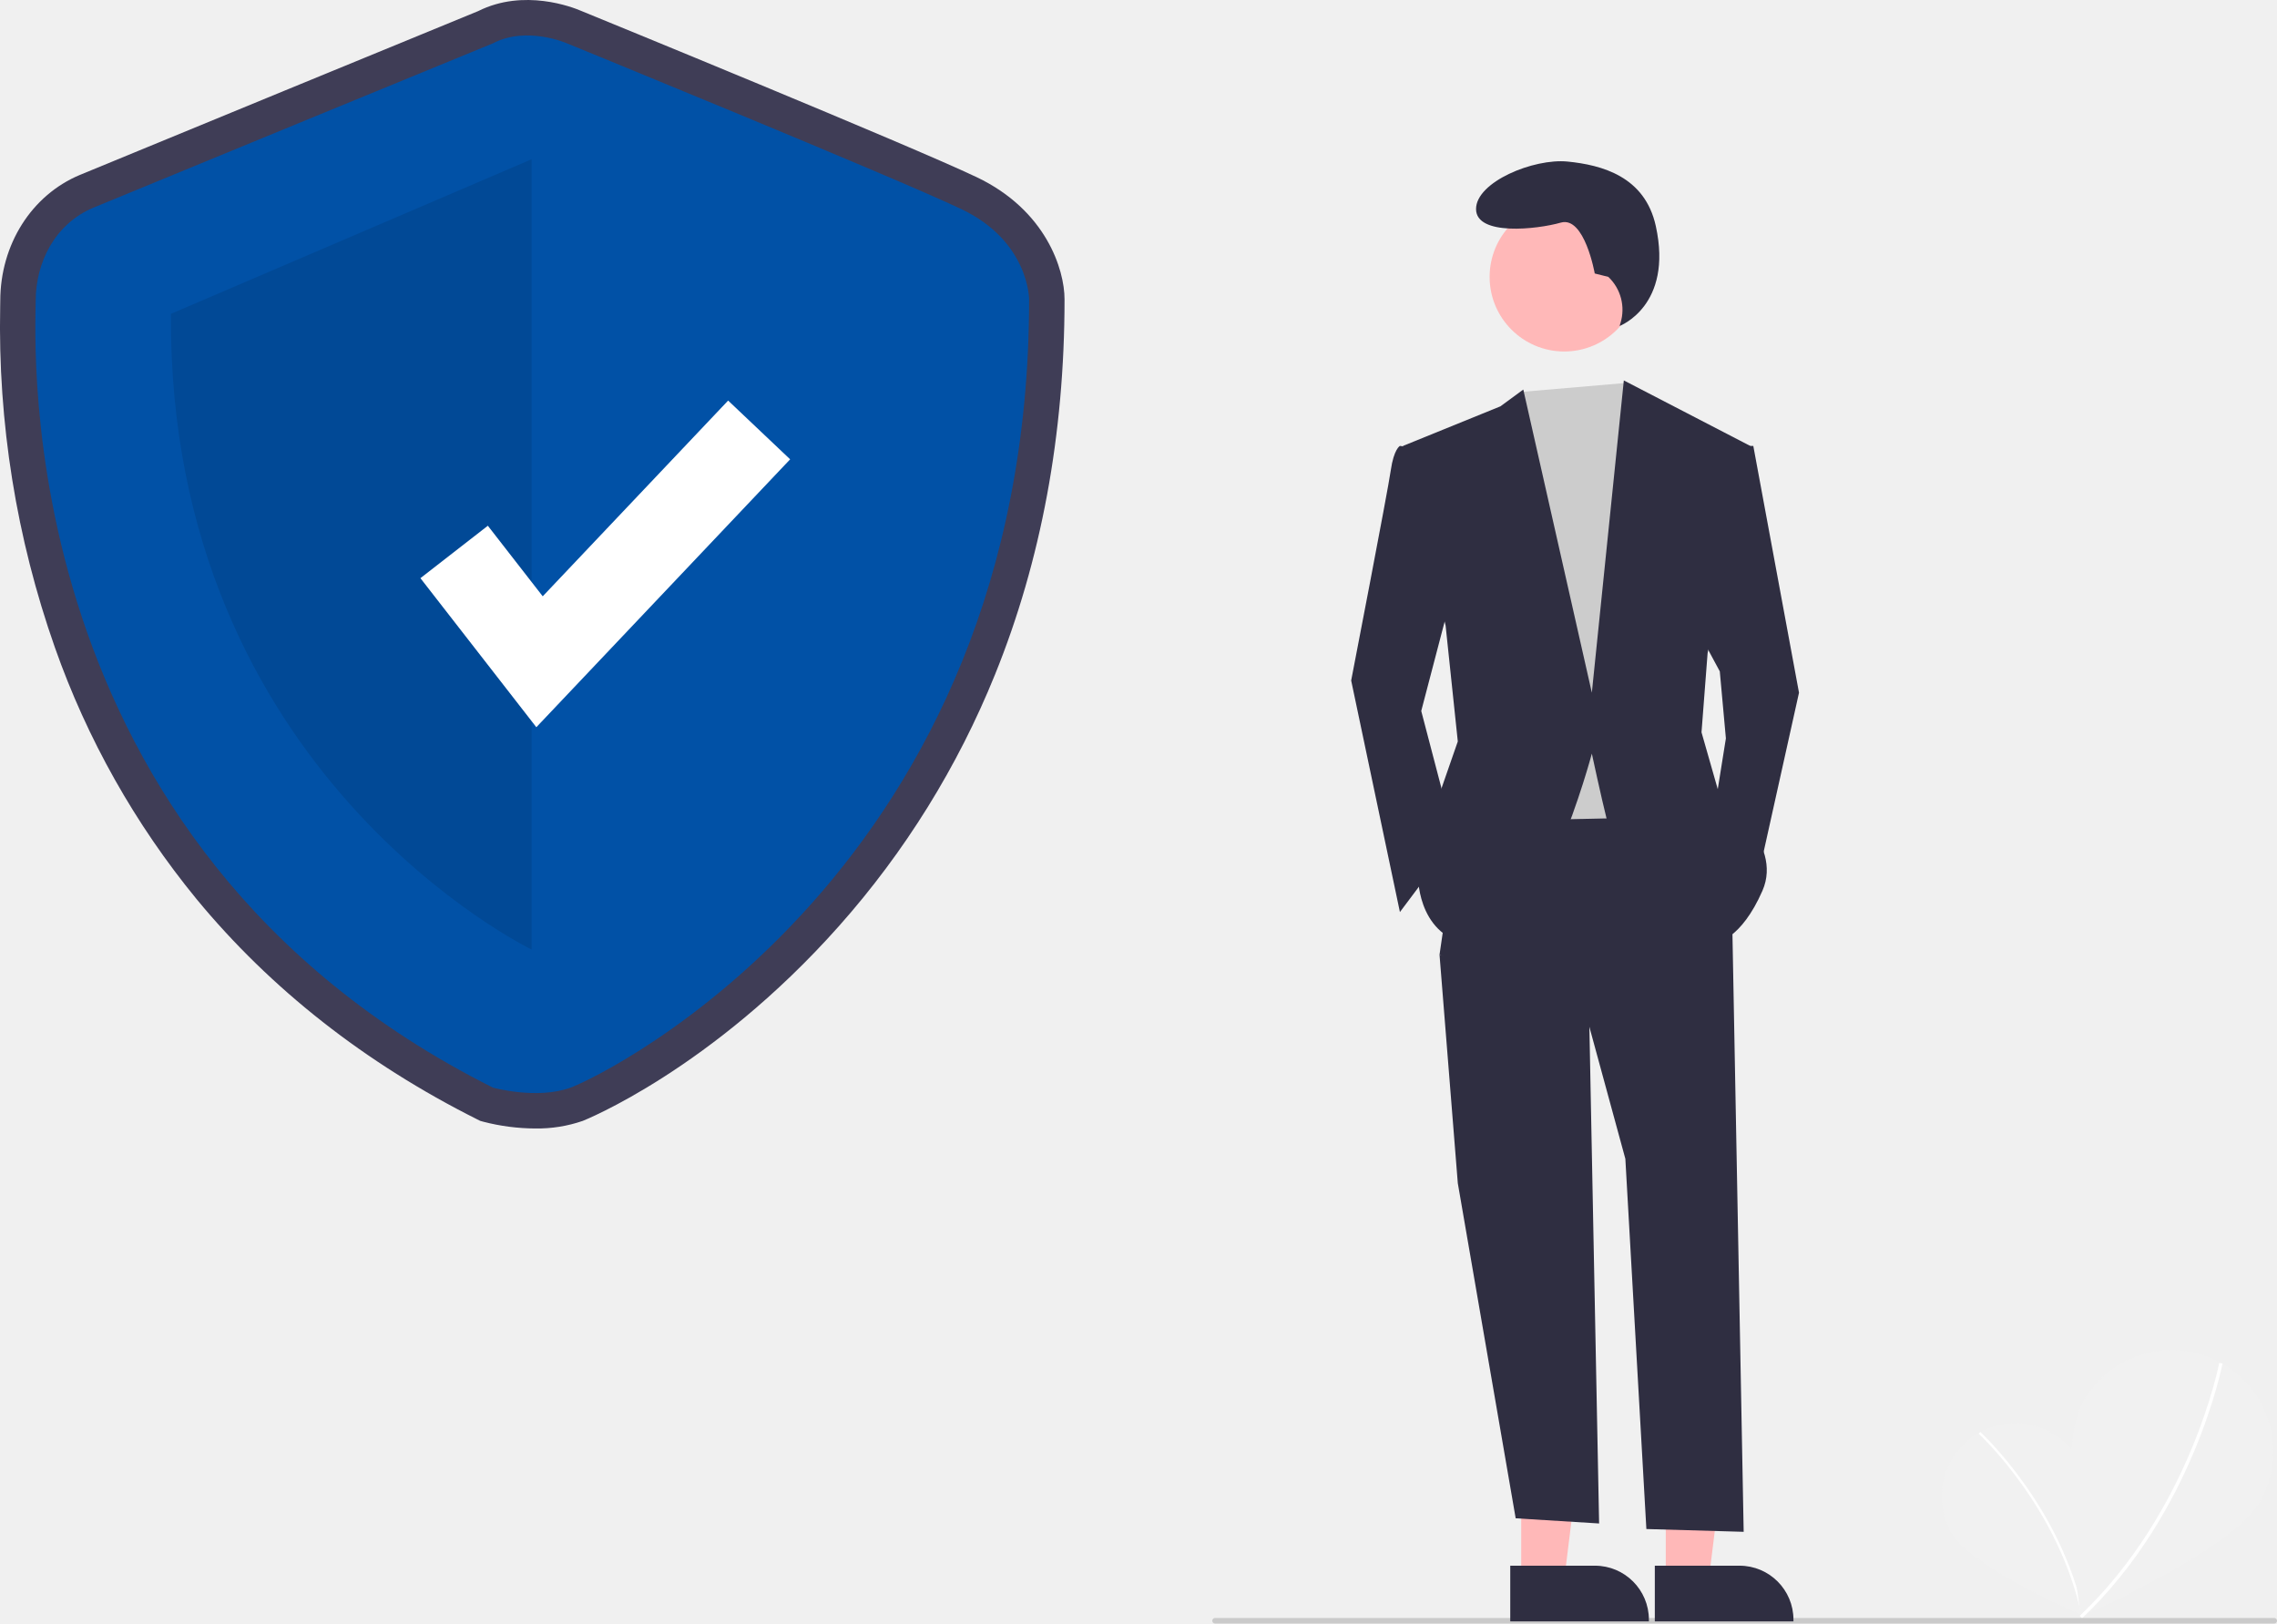
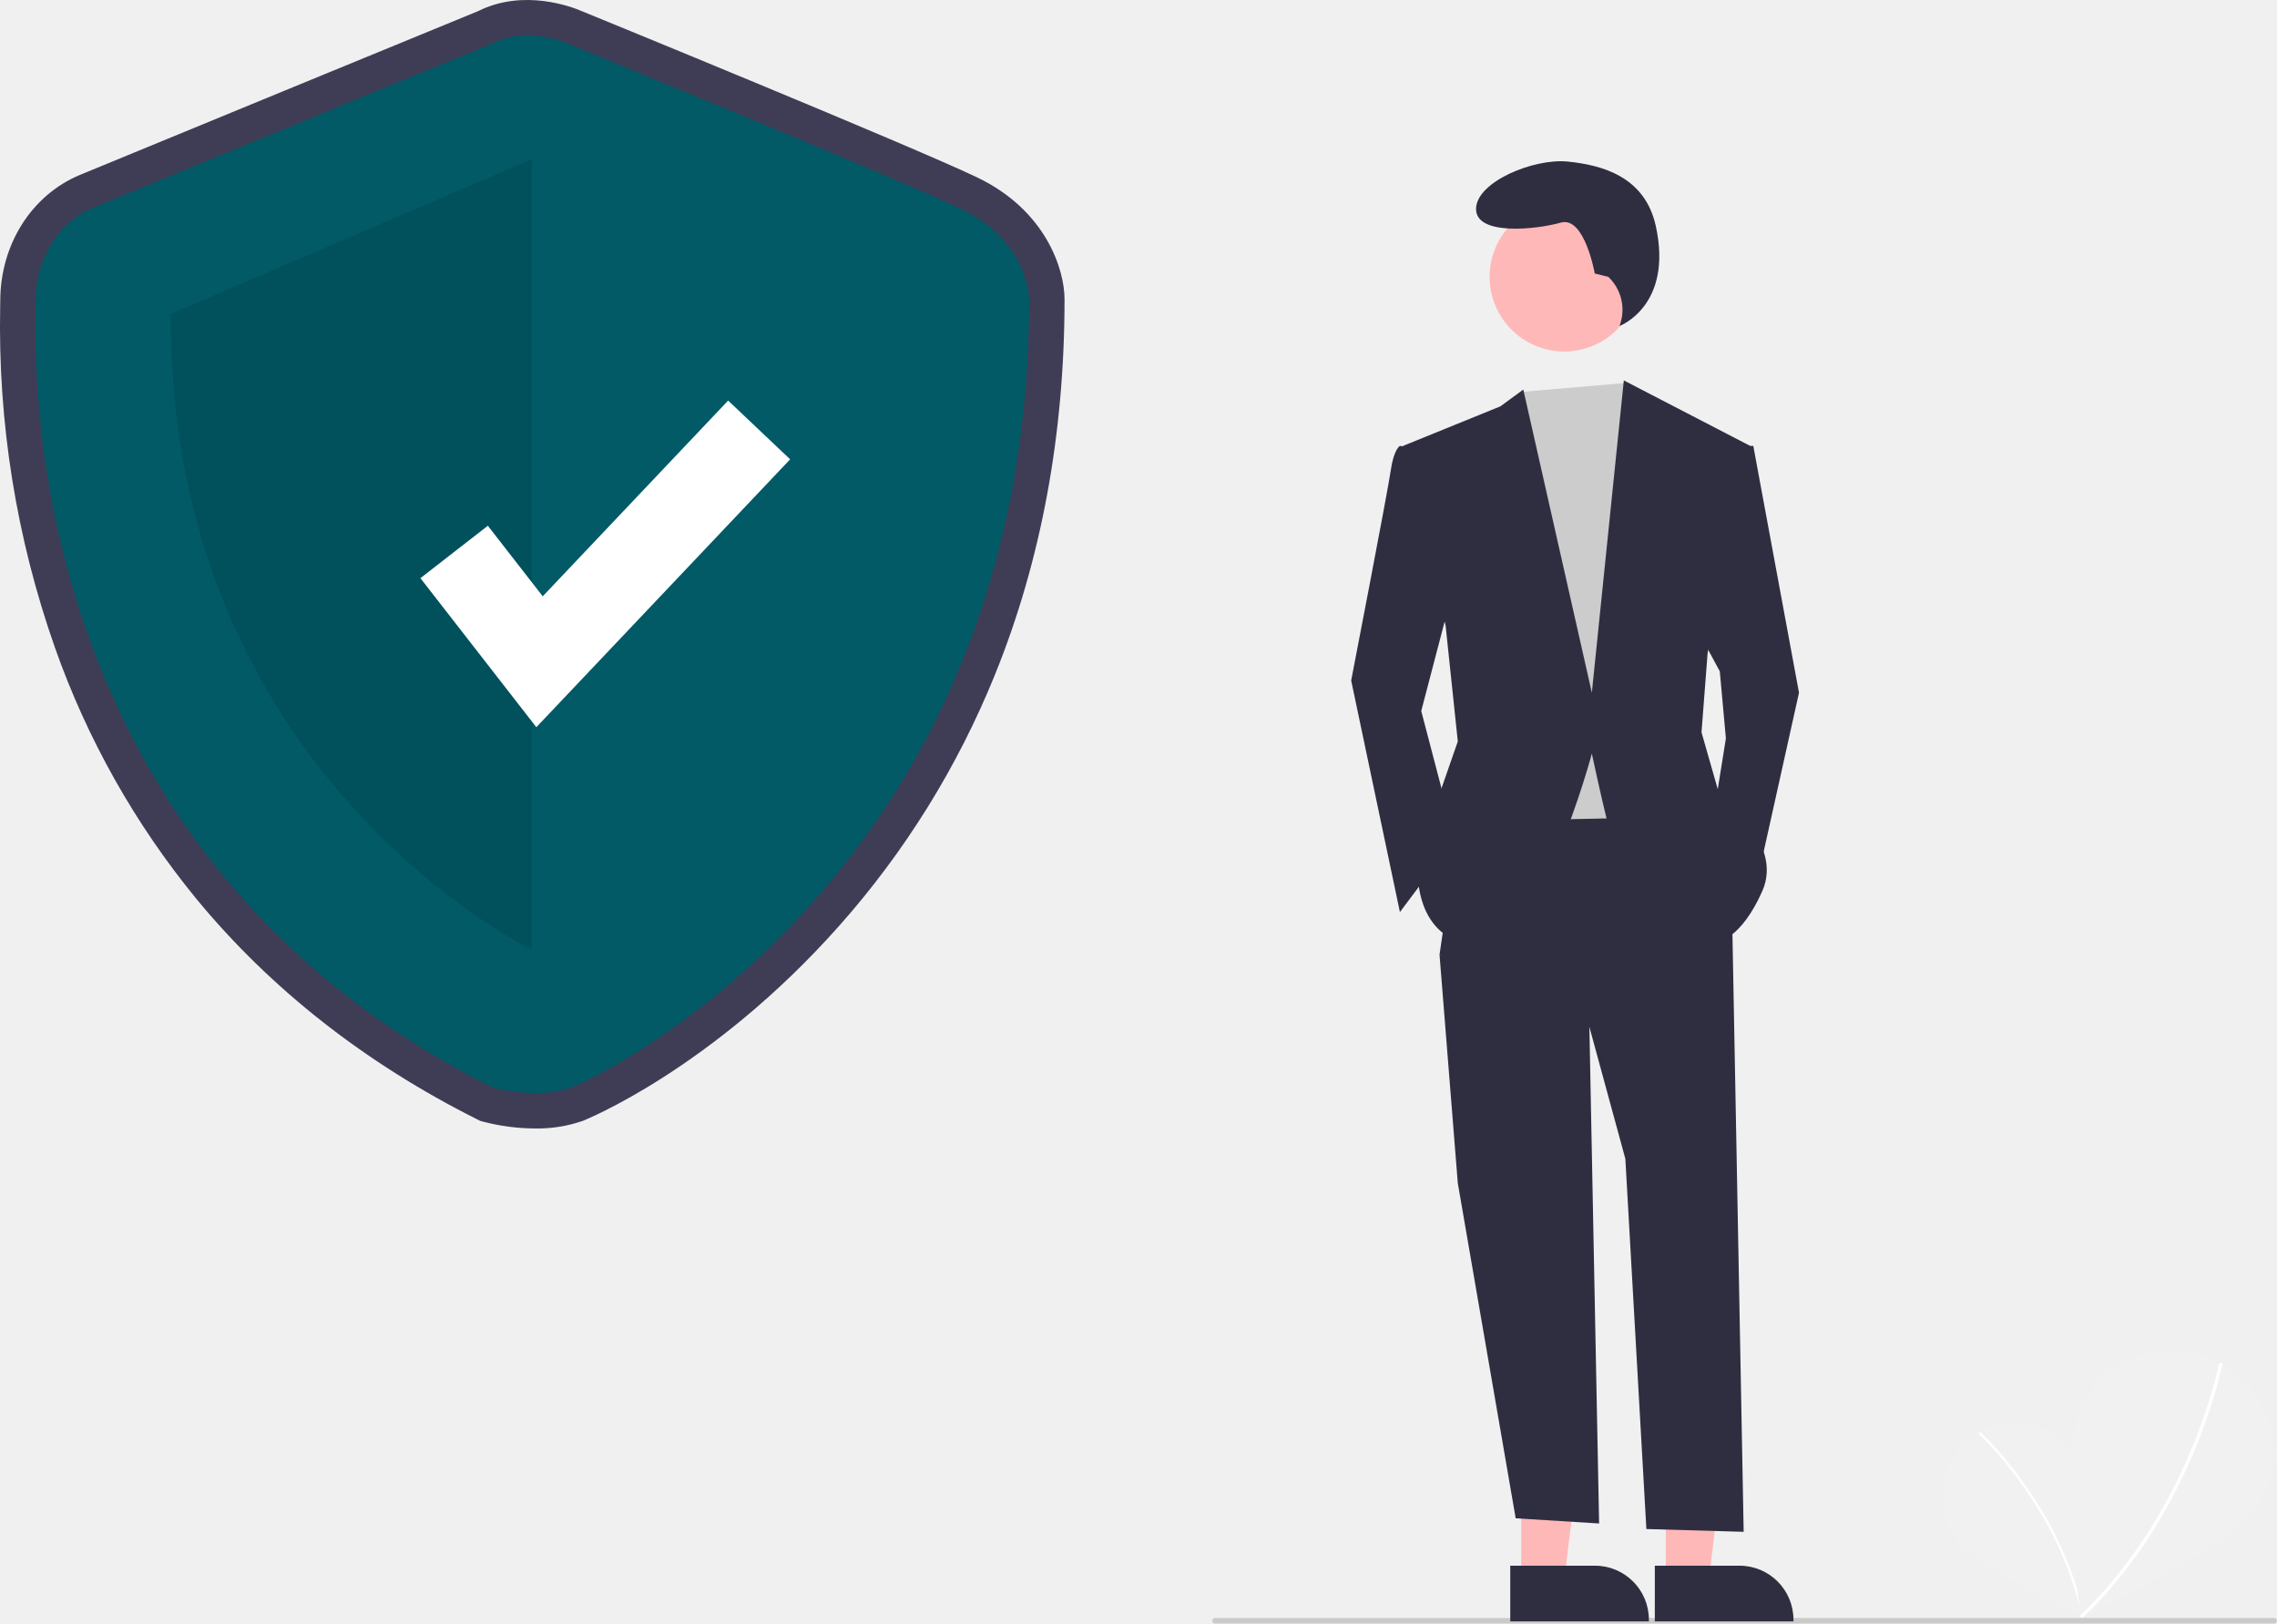
<svg xmlns="http://www.w3.org/2000/svg" id="ff41f38c-6ef4-4d72-b305-d437d63a9edd" data-name="Layer 1" width="819.07" height="584" viewBox="0 0 819.07 584">
  <path d="M938.366,683.359c7.184,12.698,1.092,55.585,1.092,55.585s-39.891-16.886-47.073-29.578a26.413,26.413,0,0,1,45.981-26.007Z" transform="translate(-190.4648 -158)" fill="#f1f1f1" />
  <path d="M940.037,738.889l-.847.179c-8.162-38.778-36.666-65.075-36.952-65.336l.583-.641C903.109,673.354,931.815,699.83,940.037,738.889Z" transform="translate(-190.4648 -158)" fill="#fff" />
  <path d="M1003.638,697.818c-9.748,17.683-64.706,41.638-64.706,41.638s-9.061-59.263.682-76.941a36.556,36.556,0,1,1,64.025,35.302Z" transform="translate(-190.4648 -158)" fill="#f1f1f1" />
  <path d="M939.416,740.098l-.826-.869c39.769-37.769,50.064-90.445,50.164-90.973l1.178.222C989.833,649.009,979.475,702.055,939.416,740.098Z" transform="translate(-190.4648 -158)" fill="#fff" />
  <path d="M383.03,563.919a75.19,75.19,0,0,1-18.64-2.411l-1.2-.332-1.113-.558c-40.242-20.177-74.192-46.827-100.907-79.211a299.865,299.865,0,0,1-50.949-90.47,348.21,348.21,0,0,1-19.691-122.665c.017-.876.031-1.553.031-2.019,0-20.289,11.262-38.091,28.691-45.354,13.339-5.558,134.455-55.305,143.206-58.9,16.48-8.258,34.062-1.365,36.876-.16,6.311,2.58,118.275,48.375,142.471,59.896,24.936,11.874,31.589,33.206,31.589,43.938,0,48.588-8.415,93.998-25.011,134.967a312.517,312.517,0,0,1-56.162,90.511c-45.847,51.594-91.706,69.884-92.148,70.045A50.11,50.11,0,0,1,383.03,563.919Zm-10.785-26.714c3.976.891,13.129,2.228,19.096.052,7.579-2.764,45.962-22.668,81.83-63.032,49.557-55.769,74.702-125.875,74.739-208.372-.089-1.671-1.275-13.592-17.062-21.109C507.123,233.447,390.746,185.86,389.573,185.381l-.322-.136c-2.439-1.022-10.201-3.175-15.551-.371l-1.071.499c-1.297.533-129.863,53.338-143.575,59.051-9.592,3.997-13.009,13.897-13.009,21.83,0,.58-.015,1.423-.036,2.513C214.914,325.214,227.976,464.113,372.246,537.205Z" transform="translate(-190.4648 -158)" fill="#3f3d56" />
-   <path d="M367.789,173.586S238.054,226.87,224.154,232.662s-20.85,19.692-20.85,33.592S192.879,461.532,367.789,549.228c0,0,15.875,4.392,27.919,0s164.945-78.526,164.945-283.553c0,0,0-20.85-24.325-32.434s-141.934-59.655-141.934-59.655S379.951,167.215,367.789,173.586Z" transform="translate(-190.4648 -158)" fill="#0151a6" />
+   <path d="M367.789,173.586S238.054,226.87,224.154,232.662s-20.85,19.692-20.85,33.592S192.879,461.532,367.789,549.228c0,0,15.875,4.392,27.919,0s164.945-78.526,164.945-283.553c0,0,0-20.85-24.325-32.434s-141.934-59.655-141.934-59.655S379.951,167.215,367.789,173.586Z" transform="translate(-190.4648 -158)" fill="#015a66" />
  <path d="M381.689,215.286V499.537S250.796,436.53,251.954,270.887Z" transform="translate(-190.4648 -158)" opacity="0.1" />
  <polygon points="192.931 261.581 151.235 207.969 175.483 189.11 195.226 214.494 261.921 144.088 284.224 165.219 192.931 261.581" fill="#fff" />
  <path d="M1008.535,742h-381a1,1,0,0,1,0-2h381a1,1,0,0,1,0,2Z" transform="translate(-190.4648 -158)" fill="#cacaca" />
  <polygon points="547.206 568.237 562.671 568.236 570.029 508.583 547.203 508.584 547.206 568.237" fill="#ffb8b8" />
  <path d="M733.725,721.188l30.458-.001h.001a19.411,19.411,0,0,1,19.41,19.41v.631l-49.868.002Z" transform="translate(-190.4648 -158)" fill="#2f2e41" />
  <polygon points="599.206 568.237 614.671 568.236 622.029 508.583 599.203 508.584 599.206 568.237" fill="#ffb8b8" />
  <path d="M785.725,721.188l30.458-.001h.001a19.411,19.411,0,0,1,19.41,19.41v.631l-49.868.002Z" transform="translate(-190.4648 -158)" fill="#2f2e41" />
  <polygon points="571.514 358.75 575.224 548 545.213 546.139 524.393 425.597 517.817 343.408 571.514 358.75" fill="#2f2e41" />
  <path d="M813.483,484.971,817.689,709l-35-1-7.56-133.17-13.15-48.217-53.696-25.204,8.767-60.271,78.9-1.096Z" transform="translate(-190.4648 -158)" fill="#2f2e41" />
  <circle cx="562.676" cy="99.594" r="26.838" fill="#ffb8b8" />
  <polygon points="584.936 137.738 589.047 143.966 600.006 174.649 591.239 294.095 539.734 295.192 533.16 158.211 546.933 140.995 584.936 137.738" fill="#ccc" />
  <path d="M702.803,319.499l-8.767-1.096s-2.192,1.096-3.288,8.767-14.246,75.613-14.246,75.613l17.533,83.284,19.725-26.3-12.054-46.025,12.054-46.025Z" transform="translate(-190.4648 -158)" fill="#2f2e41" />
  <polygon points="624.114 160.404 630.689 160.404 647.127 249.166 631.785 318.204 616.443 293 620.826 265.604 618.635 241.496 610.964 227.249 624.114 160.404" fill="#2f2e41" />
  <path d="M768.999,257.594l-4.88-1.22s-3.66-20.739-12.199-18.299-30.498,4.88-30.498-4.88,20.739-18.299,32.938-17.079,27.779,5.267,31.718,23.178c6.314,28.713-13.026,35.965-13.026,35.965l.322-1.045a16.282,16.282,0,0,0-4.374-16.621Z" transform="translate(-190.4648 -158)" fill="#2f2e41" />
  <path d="M695.132,318.403l35.067-14.246,8.219-6.027,24.656,109.036,11.506-112.324,45.477,23.561L804.716,392.92l-2.192,28.492,6.575,23.013s23.013,16.438,15.342,33.971-16.438,18.629-16.438,18.629-37.259-35.067-39.45-43.834-5.479-24.108-5.479-24.108-18.629,70.134-40.546,69.038-21.917-24.108-21.917-24.108l5.479-24.108,8.767-25.204-4.383-41.642Z" transform="translate(-190.4648 -158)" fill="#2f2e41" />
</svg>
